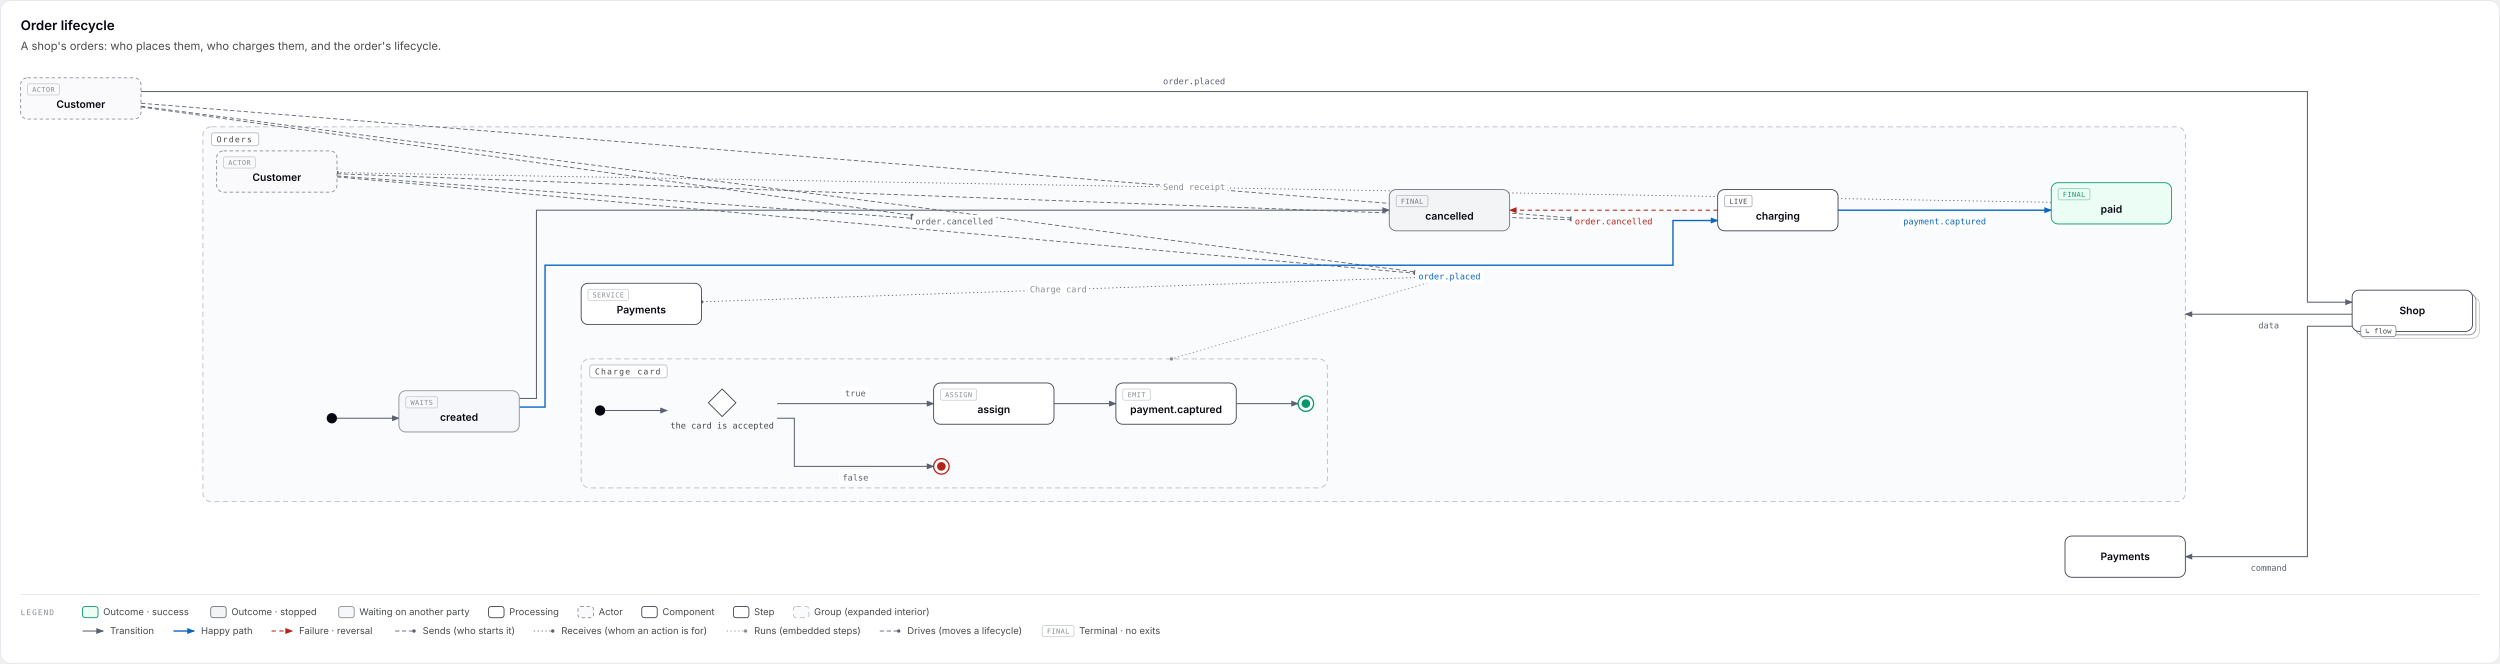
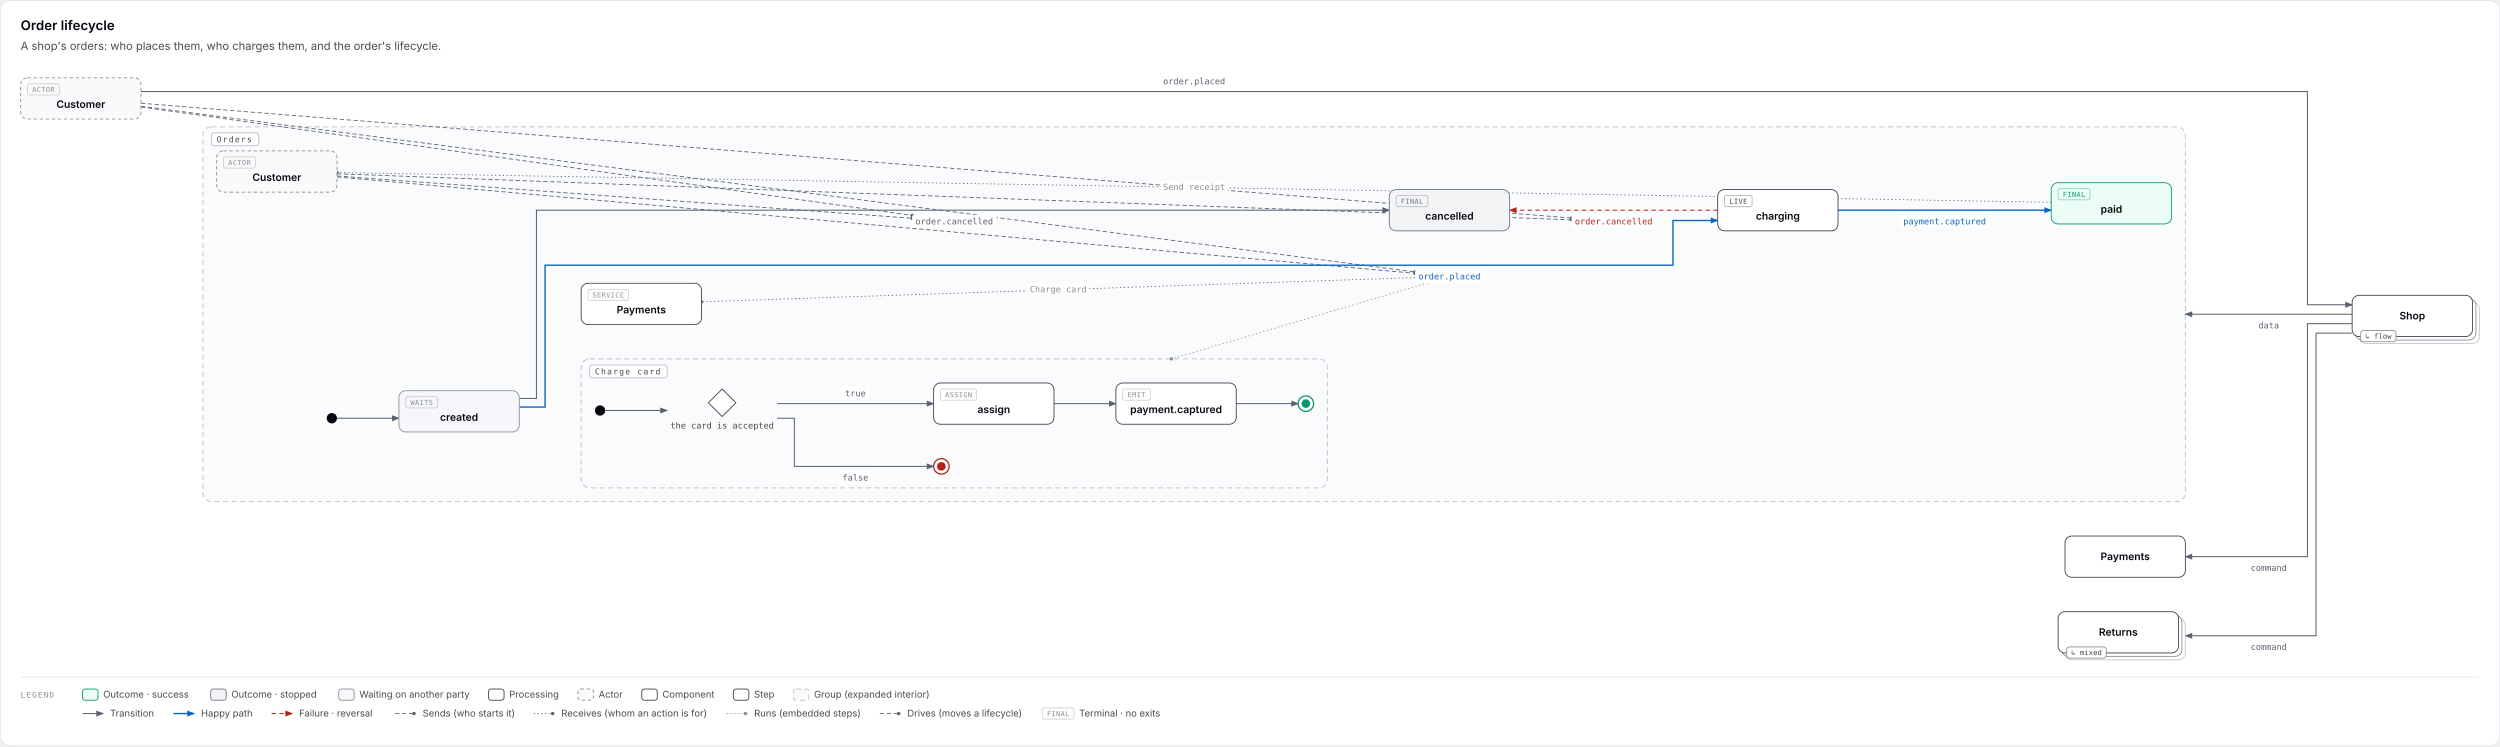
- <svg xmlns="http://www.w3.org/2000/svg" viewBox="0 0 2908 772" width="2908" height="772" role="img" aria-label="Order lifecycle">
+ <svg xmlns="http://www.w3.org/2000/svg" viewBox="0 0 2908 868" width="2908" height="868" role="img" aria-label="Order lifecycle">
  <defs>
    <marker id="sw-cnv_orderLifecycle-m-edge-default" markerWidth="9" markerHeight="7" refX="8" refY="3.5" orient="auto" markerUnits="userSpaceOnUse">
      <polygon points="0 0, 9 3.5, 0 7" fill="#5B6170" />
    </marker>
    <marker id="sw-cnv_orderLifecycle-m-edge-happy" markerWidth="9" markerHeight="7" refX="8" refY="3.5" orient="auto" markerUnits="userSpaceOnUse">
      <polygon points="0 0, 9 3.5, 0 7" fill="#0A66C2" />
    </marker>
    <marker id="sw-cnv_orderLifecycle-m-edge-failure" markerWidth="9" markerHeight="7" refX="8" refY="3.5" orient="auto" markerUnits="userSpaceOnUse">
      <polygon points="0 0, 9 3.5, 0 7" fill="#B42318" />
    </marker>
  </defs>
-   <rect x="0.5" y="0.5" width="2907" height="771" rx="12" fill="#FFFFFF" stroke="#E6E7EE" />
+   <rect x="0.5" y="0.5" width="2907" height="867" rx="12" fill="#FFFFFF" stroke="#E6E7EE" />
  <text x="24" y="35" font-family="'Inter',-apple-system,'Segoe UI',sans-serif" font-size="15.5" font-weight="600" fill="#05060F">Order lifecycle</text>
  <text x="24" y="58" font-family="'Inter',-apple-system,'Segoe UI',sans-serif" font-size="13" fill="#464849">A shop's orders: who places them, who charges them, and the order's lifecycle.</text>
  <g transform="translate(24 86.5)">
    <g class="frame" data-id="nod_orders">
      <rect x="212" y="61" width="2306" height="436" rx="10" fill="#FAFBFD" stroke="#B9BDC9" stroke-dasharray="6,4" />
      <rect x="222" y="68" width="55" height="15" rx="3" fill="#FFFFFF" stroke="#B9BDC9" />
      <text x="228" y="79" font-family="'Geist Mono','SF Mono','Fira Code',Consolas,monospace" font-size="9.5" letter-spacing="0.14em" fill="#464849">Orders</text>
    </g>
    <g class="frame" data-id="nod_chargeSteps">
      <rect x="652" y="331" width="868" height="150" rx="10" fill="#FAFBFD" stroke="#B9BDC9" stroke-dasharray="6,4" />
      <rect x="662" y="338" width="90" height="15" rx="3" fill="#FFFFFF" stroke="#B9BDC9" />
      <text x="668" y="349" font-family="'Geist Mono','SF Mono','Fira Code',Consolas,monospace" font-size="9.5" letter-spacing="0.14em" fill="#464849">Charge card</text>
    </g>
    <g class="association" data-id="drives:nod_customer:edg_chargingCancelled" data-role="drives">
      <path d="M 140 33.6 L 1804 167.1" fill="none" stroke="#5B6170" stroke-width="1" stroke-dasharray="5,3" />
      <circle cx="1804" cy="167.1" r="2" fill="#5B6170" />
    </g>
    <g class="association" data-id="drives:nod_customer:edg_createdCancelled" data-role="drives">
      <path d="M 140 37.9 L 1037 164.1" fill="none" stroke="#5B6170" stroke-width="1" stroke-dasharray="5,3" />
      <circle cx="1037" cy="164.1" r="2" fill="#5B6170" />
    </g>
    <g class="association" data-id="drives:nod_customer:edg_createdCharging" data-role="drives">
      <path d="M 140 37.1 L 1622 229.8" fill="none" stroke="#5B6170" stroke-width="1" stroke-dasharray="5,3" />
      <circle cx="1622" cy="229.8" r="2" fill="#5B6170" />
    </g>
    <g class="association" data-id="receives:edg_createdCharging:nod_paymentsHere" data-role="receives">
      <path d="M 1622 236.4 L 792 264.6" fill="none" stroke="#5B6170" stroke-width="1" stroke-dasharray="1.5,3" />
      <circle cx="792" cy="264.6" r="2" fill="#5B6170" />
      <rect x="1171" y="243.5" width="72" height="13" rx="2" fill="#FFFFFF" />
      <text x="1207" y="253.5" font-family="'Geist Mono','SF Mono','Fira Code',Consolas,monospace" font-size="10" text-anchor="middle" fill="#878E91">Charge card</text>
    </g>
    <g class="association" data-id="receives:nod_paid:nod_customerHere" data-role="receives">
      <path d="M 2362 148.8 L 368 114.2" fill="none" stroke="#5B6170" stroke-width="1" stroke-dasharray="1.5,3" />
      <circle cx="368" cy="114.2" r="2" fill="#5B6170" />
      <rect x="1326" y="124.5" width="78" height="13" rx="2" fill="#FFFFFF" />
      <text x="1365" y="134.5" font-family="'Geist Mono','SF Mono','Fira Code',Consolas,monospace" font-size="10" text-anchor="middle" fill="#878E91">Send receipt</text>
    </g>
    <g class="association" data-id="runs:edg_createdCharging:nod_chargeSteps" data-role="runs">
      <path d="M 1636.7 242.5 L 1338.6 331" fill="none" stroke="#878E91" stroke-width="1" stroke-dasharray="1.5,3" />
      <circle cx="1338.6" cy="331" r="2" fill="#878E91" />
    </g>
    <g class="association" data-id="sends:nod_customerHere:edg_chargingCancelled" data-role="sends">
      <path d="M 368 115.6 L 1804 169.2" fill="none" stroke="#5B6170" stroke-width="1" stroke-dasharray="5,3" />
      <circle cx="1804" cy="169.2" r="2" fill="#5B6170" />
    </g>
    <g class="association" data-id="sends:nod_customerHere:edg_createdCancelled" data-role="sends">
      <path d="M 368 118.2 L 1037 167.4" fill="none" stroke="#5B6170" stroke-width="1" stroke-dasharray="5,3" />
      <circle cx="1037" cy="167.4" r="2" fill="#5B6170" />
    </g>
    <g class="association" data-id="sends:nod_customerHere:edg_createdCharging" data-role="sends">
      <path d="M 368 119.3 L 1622 231.4" fill="none" stroke="#5B6170" stroke-width="1" stroke-dasharray="5,3" />
      <circle cx="1622" cy="231.4" r="2" fill="#5B6170" />
    </g>
    <path d="M 880 383 L 1062 383" fill="none" stroke="#5B6170" stroke-width="1.2" marker-end="url(#sw-cnv_orderLifecycle-m-edge-default)" data-id="edg_chargeAccepted" />
    <path d="M 680 391 L 752 391" fill="none" stroke="#5B6170" stroke-width="1.2" marker-end="url(#sw-cnv_orderLifecycle-m-edge-default)" data-id="edg_chargeCheck" />
    <path d="M 1414 383 L 1486 383" fill="none" stroke="#5B6170" stroke-width="1.2" marker-end="url(#sw-cnv_orderLifecycle-m-edge-default)" data-id="edg_chargeEnd" />
    <path d="M 1202 383 L 1274 383" fill="none" stroke="#5B6170" stroke-width="1.2" marker-end="url(#sw-cnv_orderLifecycle-m-edge-default)" data-id="edg_chargeMark" />
    <path d="M 880 400 L 900 400 L 900 456 L 1062 456" fill="none" stroke="#5B6170" stroke-width="1.2" marker-end="url(#sw-cnv_orderLifecycle-m-edge-default)" data-id="edg_chargeRefused" />
    <path d="M 1974 158 L 1732 158" fill="none" stroke="#B42318" stroke-width="1.2" stroke-dasharray="5,4" marker-end="url(#sw-cnv_orderLifecycle-m-edge-failure)" data-id="edg_chargingCancelled" />
    <path d="M 2114 158 L 2362 158" fill="none" stroke="#0A66C2" stroke-width="1.6" marker-end="url(#sw-cnv_orderLifecycle-m-edge-happy)" data-id="edg_chargingPaid" />
    <path d="M 580 377 L 600 377 L 600 158 L 1592 158" fill="none" stroke="#5B6170" stroke-width="1.2" marker-end="url(#sw-cnv_orderLifecycle-m-edge-default)" data-id="edg_createdCancelled" />
    <path d="M 580 387 L 610 387 L 610 222 L 1922 222 L 1922 170 L 1974 170" fill="none" stroke="#0A66C2" stroke-width="1.6" marker-end="url(#sw-cnv_orderLifecycle-m-edge-happy)" data-id="edg_createdCharging" />
    <path d="M 368 400 L 440 400" fill="none" stroke="#5B6170" stroke-width="1.2" marker-end="url(#sw-cnv_orderLifecycle-m-edge-default)" data-id="edg_initCreated" />
-     <path d="M 140 20 L 2660 20 L 2660 265 L 2712 265" fill="none" stroke="#5B6170" stroke-width="1.2" marker-end="url(#sw-cnv_orderLifecycle-m-edge-default)" data-id="edg_customerShop" />
+     <path d="M 140 20 L 2660 20 L 2660 268 L 2712 268" fill="none" stroke="#5B6170" stroke-width="1.2" marker-end="url(#sw-cnv_orderLifecycle-m-edge-default)" data-id="edg_customerShop" />
    <path d="M 2712 279 L 2518 279" fill="none" stroke="#5B6170" stroke-width="1.2" marker-end="url(#sw-cnv_orderLifecycle-m-edge-default)" data-id="edg_shopOrders" />
-     <path d="M 2712 293 L 2660 293 L 2660 561 L 2518 561" fill="none" stroke="#5B6170" stroke-width="1.2" marker-end="url(#sw-cnv_orderLifecycle-m-edge-default)" data-id="edg_shopPayments" />
+     <path d="M 2712 290 L 2660 290 L 2660 561 L 2518 561" fill="none" stroke="#5B6170" stroke-width="1.2" marker-end="url(#sw-cnv_orderLifecycle-m-edge-default)" data-id="edg_shopPayments" />
+     <path d="M 2712 301 L 2670 301 L 2670 653 L 2518 653" fill="none" stroke="#5B6170" stroke-width="1.2" marker-end="url(#sw-cnv_orderLifecycle-m-edge-default)" data-id="edg_shopReturns" />
    <g class="label" data-id="edg_chargeAccepted">
      <rect x="955" y="363.5" width="32" height="15" rx="2" fill="#FFFFFF" />
      <text x="971" y="374.5" font-family="'Geist Mono','SF Mono','Fira Code',Consolas,monospace" font-size="10" text-anchor="middle" fill="#5B6170">true</text>
    </g>
    <g class="label" data-id="edg_chargeRefused">
      <rect x="952" y="461.5" width="38" height="15" rx="2" fill="#FFFFFF" />
      <text x="971" y="472.5" font-family="'Geist Mono','SF Mono','Fira Code',Consolas,monospace" font-size="10" text-anchor="middle" fill="#5B6170">false</text>
    </g>
    <g class="label" data-id="edg_chargingCancelled">
      <rect x="1804" y="163.5" width="98" height="15" rx="2" fill="#FFFFFF" />
      <text x="1853" y="174.5" font-family="'Geist Mono','SF Mono','Fira Code',Consolas,monospace" font-size="10" text-anchor="middle" fill="#B42318">order.cancelled</text>
    </g>
    <g class="label" data-id="edg_chargingPaid">
      <rect x="2186" y="163.5" width="104" height="15" rx="2" fill="#FFFFFF" />
      <text x="2238" y="174.5" font-family="'Geist Mono','SF Mono','Fira Code',Consolas,monospace" font-size="10" text-anchor="middle" fill="#0A66C2">payment.captured</text>
    </g>
    <g class="label" data-id="edg_createdCancelled">
      <rect x="1037" y="163.5" width="98" height="15" rx="2" fill="#FFFFFF" />
      <text x="1086" y="174.5" font-family="'Geist Mono','SF Mono','Fira Code',Consolas,monospace" font-size="10" text-anchor="middle" fill="#5B6170">order.cancelled</text>
    </g>
    <g class="label" data-id="edg_createdCharging">
      <rect x="1622" y="227.5" width="80" height="15" rx="2" fill="#FFFFFF" />
      <text x="1662" y="238.5" font-family="'Geist Mono','SF Mono','Fira Code',Consolas,monospace" font-size="10" text-anchor="middle" fill="#0A66C2">order.placed</text>
    </g>
    <g class="label" data-id="edg_customerShop">
      <rect x="1325" y="0.5" width="80" height="15" rx="2" fill="#FFFFFF" />
      <text x="1365" y="11.5" font-family="'Geist Mono','SF Mono','Fira Code',Consolas,monospace" font-size="10" text-anchor="middle" fill="#5B6170">order.placed</text>
    </g>
    <g class="label" data-id="edg_shopOrders">
      <rect x="2599" y="284.5" width="32" height="15" rx="2" fill="#FFFFFF" />
      <text x="2615" y="295.5" font-family="'Geist Mono','SF Mono','Fira Code',Consolas,monospace" font-size="10" text-anchor="middle" fill="#5B6170">data</text>
    </g>
    <g class="label" data-id="edg_shopPayments">
      <rect x="2590" y="566.5" width="50" height="15" rx="2" fill="#FFFFFF" />
      <text x="2615" y="577.5" font-family="'Geist Mono','SF Mono','Fira Code',Consolas,monospace" font-size="10" text-anchor="middle" fill="#5B6170">command</text>
+     </g>
+     <g class="label" data-id="edg_shopReturns">
+       <rect x="2590" y="658.5" width="50" height="15" rx="2" fill="#FFFFFF" />
+       <text x="2615" y="669.5" font-family="'Geist Mono','SF Mono','Fira Code',Consolas,monospace" font-size="10" text-anchor="middle" fill="#5B6170">command</text>
    </g>
    <g class="node" data-id="nod_customer">
      <rect x="0" y="4" width="140" height="48" rx="8" fill="#FAFAFC" stroke="#878E91" stroke-width="1" stroke-dasharray="4,3" />
      <rect x="8" y="11" width="37" height="13" rx="2" fill="none" stroke="#878E91" stroke-opacity="0.5" stroke-width="0.8" />
      <text x="26.5" y="20.5" font-family="'Geist Mono','SF Mono','Fira Code',Consolas,monospace" font-size="8" letter-spacing="0.06em" text-anchor="middle" fill="#878E91">ACTOR</text>
      <text x="70" y="39" font-family="'Inter',-apple-system,'Segoe UI',sans-serif" font-size="12" font-weight="600" text-anchor="middle" fill="#05060F">Customer</text>
    </g>
    <g class="node" data-id="nod_cancelled">
      <rect x="1592" y="134" width="140" height="48" rx="8" fill="#F3F4F6" stroke="#6B7280" stroke-width="1" />
      <rect x="1600" y="141" width="37" height="13" rx="2" fill="none" stroke="#6B7280" stroke-opacity="0.5" stroke-width="0.8" />
      <text x="1618.5" y="150.5" font-family="'Geist Mono','SF Mono','Fira Code',Consolas,monospace" font-size="8" letter-spacing="0.06em" text-anchor="middle" fill="#6B7280">FINAL</text>
      <text x="1662" y="169" font-family="'Inter',-apple-system,'Segoe UI',sans-serif" font-size="12" font-weight="600" text-anchor="middle" fill="#05060F">cancelled</text>
    </g>
    <g class="node" data-id="nod_captured">
      <rect x="1274" y="359" width="140" height="48" rx="8" fill="#FFFFFF" stroke="#3B3F4A" stroke-width="1" />
      <rect x="1282" y="366" width="32" height="13" rx="2" fill="none" stroke="#878E91" stroke-opacity="0.5" stroke-width="0.8" />
      <text x="1298" y="375.5" font-family="'Geist Mono','SF Mono','Fira Code',Consolas,monospace" font-size="8" letter-spacing="0.06em" text-anchor="middle" fill="#878E91">EMIT</text>
      <text x="1344" y="394" font-family="'Inter',-apple-system,'Segoe UI',sans-serif" font-size="12" font-weight="600" text-anchor="middle" fill="#05060F">payment.captured</text>
    </g>
    <g class="node" data-id="nod_cardAccepted">
      <polygon points="816,366 832,382 816,398 800,382" fill="#FFFFFF" stroke="#3B3F4A" />
      <text x="816" y="412" font-family="'Geist Mono','SF Mono','Fira Code',Consolas,monospace" font-size="10" text-anchor="middle" fill="#464849">the card is accepted</text>
    </g>
    <g class="node" data-id="nod_chargeDeclined">
      <circle cx="1071" cy="456" r="9" fill="#FFFFFF" stroke="#B42318" stroke-width="1.5" />
      <circle cx="1071" cy="456" r="5" fill="#B42318" />
    </g>
    <g class="node" data-id="nod_chargeDone">
      <circle cx="1495" cy="383" r="9" fill="#FFFFFF" stroke="#059669" stroke-width="1.5" />
      <circle cx="1495" cy="383" r="5" fill="#059669" />
    </g>
    <g class="node" data-id="nod_chargeStart">
      <circle cx="674" cy="391" r="6" fill="#05060F" />
    </g>
    <g class="node" data-id="nod_markCharged">
      <rect x="1062" y="359" width="140" height="48" rx="8" fill="#FFFFFF" stroke="#3B3F4A" stroke-width="1" />
      <rect x="1070" y="366" width="42" height="13" rx="2" fill="none" stroke="#878E91" stroke-opacity="0.5" stroke-width="0.8" />
      <text x="1091" y="375.5" font-family="'Geist Mono','SF Mono','Fira Code',Consolas,monospace" font-size="8" letter-spacing="0.06em" text-anchor="middle" fill="#878E91">ASSIGN</text>
      <text x="1132" y="394" font-family="'Inter',-apple-system,'Segoe UI',sans-serif" font-size="12" font-weight="600" text-anchor="middle" fill="#05060F">assign</text>
    </g>
    <g class="node" data-id="nod_charging">
      <rect x="1974" y="134" width="140" height="48" rx="8" fill="#FFFFFF" stroke="#3B3F4A" stroke-width="1" />
      <rect x="1982" y="141" width="32" height="13" rx="2" fill="none" stroke="#3B3F4A" stroke-opacity="0.5" stroke-width="0.8" />
      <text x="1998" y="150.5" font-family="'Geist Mono','SF Mono','Fira Code',Consolas,monospace" font-size="8" letter-spacing="0.06em" text-anchor="middle" fill="#3B3F4A">LIVE</text>
      <text x="2044" y="169" font-family="'Inter',-apple-system,'Segoe UI',sans-serif" font-size="12" font-weight="600" text-anchor="middle" fill="#05060F">charging</text>
    </g>
    <g class="node" data-id="nod_created">
      <rect x="440" y="368" width="140" height="48" rx="8" fill="#F6F7FA" stroke="#878E91" stroke-width="1" />
      <rect x="448" y="375" width="37" height="13" rx="2" fill="none" stroke="#878E91" stroke-opacity="0.5" stroke-width="0.8" />
      <text x="466.5" y="384.5" font-family="'Geist Mono','SF Mono','Fira Code',Consolas,monospace" font-size="8" letter-spacing="0.06em" text-anchor="middle" fill="#878E91">WAITS</text>
      <text x="510" y="403" font-family="'Inter',-apple-system,'Segoe UI',sans-serif" font-size="12" font-weight="600" text-anchor="middle" fill="#05060F">created</text>
    </g>
    <g class="node" data-id="nod_customerHere">
      <rect x="228" y="89" width="140" height="48" rx="8" fill="#FAFAFC" stroke="#878E91" stroke-width="1" stroke-dasharray="4,3" />
      <rect x="236" y="96" width="37" height="13" rx="2" fill="none" stroke="#878E91" stroke-opacity="0.5" stroke-width="0.8" />
      <text x="254.5" y="105.5" font-family="'Geist Mono','SF Mono','Fira Code',Consolas,monospace" font-size="8" letter-spacing="0.06em" text-anchor="middle" fill="#878E91">ACTOR</text>
      <text x="298" y="124" font-family="'Inter',-apple-system,'Segoe UI',sans-serif" font-size="12" font-weight="600" text-anchor="middle" fill="#05060F">Customer</text>
    </g>
    <g class="node" data-id="nod_init">
      <circle cx="362" cy="400" r="6" fill="#05060F" />
    </g>
    <g class="node" data-id="nod_paid">
      <rect x="2362" y="126" width="140" height="48" rx="8" fill="#ECFDF5" stroke="#059669" stroke-width="1" />
      <rect x="2370" y="133" width="37" height="13" rx="2" fill="none" stroke="#059669" stroke-opacity="0.5" stroke-width="0.8" />
      <text x="2388.5" y="142.5" font-family="'Geist Mono','SF Mono','Fira Code',Consolas,monospace" font-size="8" letter-spacing="0.06em" text-anchor="middle" fill="#059669">FINAL</text>
      <text x="2432" y="161" font-family="'Inter',-apple-system,'Segoe UI',sans-serif" font-size="12" font-weight="600" text-anchor="middle" fill="#05060F">paid</text>
    </g>
    <g class="node" data-id="nod_paymentsHere">
      <rect x="652" y="243" width="140" height="48" rx="8" fill="#FFFFFF" stroke="#3B3F4A" stroke-width="1" />
      <rect x="660" y="250" width="47" height="13" rx="2" fill="none" stroke="#878E91" stroke-opacity="0.5" stroke-width="0.8" />
      <text x="683.5" y="259.5" font-family="'Geist Mono','SF Mono','Fira Code',Consolas,monospace" font-size="8" letter-spacing="0.06em" text-anchor="middle" fill="#878E91">SERVICE</text>
      <text x="722" y="278" font-family="'Inter',-apple-system,'Segoe UI',sans-serif" font-size="12" font-weight="600" text-anchor="middle" fill="#05060F">Payments</text>
    </g>
    <g class="node" data-id="nod_payments">
      <rect x="2378" y="537" width="140" height="48" rx="8" fill="#FFFFFF" stroke="#3B3F4A" stroke-width="1" />
      <text x="2448" y="565" font-family="'Inter',-apple-system,'Segoe UI',sans-serif" font-size="12" font-weight="600" text-anchor="middle" fill="#05060F">Payments</text>
    </g>
+     <g class="node" data-id="nod_returns">
+       <rect x="2378" y="633" width="140" height="48" rx="8" fill="#FFFFFF" stroke="#3B3F4A" stroke-opacity="0.3" />
+       <rect x="2374" y="629" width="140" height="48" rx="8" fill="#FFFFFF" stroke="#3B3F4A" stroke-opacity="0.6" />
+       <rect x="2370" y="625" width="140" height="48" rx="8" fill="#FFFFFF" stroke="#3B3F4A" stroke-width="1" />
+       <text x="2440" y="653" font-family="'Inter',-apple-system,'Segoe UI',sans-serif" font-size="12" font-weight="600" text-anchor="middle" fill="#05060F">Returns</text>
+       <g class="interior-mark">
+         <rect x="2380" y="666" width="46" height="13" rx="3" fill="#FFFFFF" stroke="#878E91" />
+         <text x="2403" y="675.5" font-family="'Geist Mono','SF Mono','Fira Code',Consolas,monospace" font-size="8.5" text-anchor="middle" fill="#464849">↳ mixed</text>
+       </g>
+     </g>
    <g class="node" data-id="nod_shop">
-       <rect x="2720" y="259" width="140" height="48" rx="8" fill="#FFFFFF" stroke="#3B3F4A" stroke-opacity="0.3" />
-       <rect x="2716" y="255" width="140" height="48" rx="8" fill="#FFFFFF" stroke="#3B3F4A" stroke-opacity="0.6" />
-       <rect x="2712" y="251" width="140" height="48" rx="8" fill="#FFFFFF" stroke="#3B3F4A" stroke-width="1" />
-       <text x="2782" y="279" font-family="'Inter',-apple-system,'Segoe UI',sans-serif" font-size="12" font-weight="600" text-anchor="middle" fill="#05060F">Shop</text>
+       <rect x="2720" y="265" width="140" height="48" rx="8" fill="#FFFFFF" stroke="#3B3F4A" stroke-opacity="0.3" />
+       <rect x="2716" y="261" width="140" height="48" rx="8" fill="#FFFFFF" stroke="#3B3F4A" stroke-opacity="0.6" />
+       <rect x="2712" y="257" width="140" height="48" rx="8" fill="#FFFFFF" stroke="#3B3F4A" stroke-width="1" />
+       <text x="2782" y="285" font-family="'Inter',-apple-system,'Segoe UI',sans-serif" font-size="12" font-weight="600" text-anchor="middle" fill="#05060F">Shop</text>
      <g class="interior-mark">
-         <rect x="2722" y="292" width="41" height="13" rx="3" fill="#FFFFFF" stroke="#878E91" />
-         <text x="2742.5" y="301.5" font-family="'Geist Mono','SF Mono','Fira Code',Consolas,monospace" font-size="8.5" text-anchor="middle" fill="#464849">↳ flow</text>
+         <rect x="2722" y="298" width="41" height="13" rx="3" fill="#FFFFFF" stroke="#878E91" />
+         <text x="2742.5" y="307.5" font-family="'Geist Mono','SF Mono','Fira Code',Consolas,monospace" font-size="8.5" text-anchor="middle" fill="#464849">↳ flow</text>
      </g>
    </g>
  </g>
-   <line x1="24" y1="691.5" x2="2884" y2="691.5" stroke="#E6E7EE" />
-   <text x="24" y="715.5" font-family="'Geist Mono','SF Mono','Fira Code',Consolas,monospace" font-size="9" letter-spacing="0.14em" fill="#878E91">LEGEND</text>
-   <rect x="96" y="705.5" width="18" height="13" rx="3" fill="#ECFDF5" stroke="#059669" />
-   <text x="120" y="715.5" font-family="'Inter',-apple-system,'Segoe UI',sans-serif" font-size="11" fill="#464849">Outcome · success</text>
-   <rect x="245.1" y="705.5" width="18" height="13" rx="3" fill="#F3F4F6" stroke="#6B7280" />
-   <text x="269.1" y="715.5" font-family="'Inter',-apple-system,'Segoe UI',sans-serif" font-size="11" fill="#464849">Outcome · stopped</text>
-   <rect x="394" y="705.5" width="18" height="13" rx="3" fill="#F6F7FA" stroke="#878E91" />
-   <text x="418" y="715.5" font-family="'Inter',-apple-system,'Segoe UI',sans-serif" font-size="11" fill="#464849">Waiting on another party</text>
-   <rect x="568.3" y="705.5" width="18" height="13" rx="3" fill="#FFFFFF" stroke="#3B3F4A" />
-   <text x="592.3" y="715.5" font-family="'Inter',-apple-system,'Segoe UI',sans-serif" font-size="11" fill="#464849">Processing</text>
-   <rect x="672.3" y="705.5" width="18" height="13" rx="3" fill="#FAFAFC" stroke="#878E91" stroke-dasharray="4,3" />
-   <text x="696.3" y="715.5" font-family="'Inter',-apple-system,'Segoe UI',sans-serif" font-size="11" fill="#464849">Actor</text>
-   <rect x="746.5" y="705.5" width="18" height="13" rx="3" fill="#FFFFFF" stroke="#3B3F4A" />
-   <text x="770.5" y="715.5" font-family="'Inter',-apple-system,'Segoe UI',sans-serif" font-size="11" fill="#464849">Component</text>
-   <rect x="853.1" y="705.5" width="18" height="13" rx="3" fill="#FFFFFF" stroke="#3B3F4A" />
-   <text x="877.1" y="715.5" font-family="'Inter',-apple-system,'Segoe UI',sans-serif" font-size="11" fill="#464849">Step</text>
-   <rect x="922.9" y="705.5" width="18" height="13" rx="3" fill="#FAFBFD" stroke="#B9BDC9" stroke-dasharray="6,4" />
-   <text x="946.9" y="715.5" font-family="'Inter',-apple-system,'Segoe UI',sans-serif" font-size="11" fill="#464849">Group (expanded interior)</text>
-   <line x1="96" y1="734" x2="120" y2="734" stroke="#5B6170" stroke-width="1.2" marker-end="url(#sw-cnv_orderLifecycle-m-edge-default)" />
-   <text x="128" y="737.5" font-family="'Inter',-apple-system,'Segoe UI',sans-serif" font-size="11" fill="#464849">Transition</text>
-   <line x1="201.8" y1="734" x2="225.8" y2="734" stroke="#0A66C2" stroke-width="1.6" marker-end="url(#sw-cnv_orderLifecycle-m-edge-happy)" />
-   <text x="233.8" y="737.5" font-family="'Inter',-apple-system,'Segoe UI',sans-serif" font-size="11" fill="#464849">Happy path</text>
-   <line x1="315.9" y1="734" x2="339.9" y2="734" stroke="#B42318" stroke-width="1.2" stroke-dasharray="5,4" marker-end="url(#sw-cnv_orderLifecycle-m-edge-failure)" />
-   <text x="347.9" y="737.5" font-family="'Inter',-apple-system,'Segoe UI',sans-serif" font-size="11" fill="#464849">Failure · reversal</text>
-   <line x1="459.6" y1="734" x2="481.6" y2="734" stroke="#5B6170" stroke-width="1" stroke-dasharray="5,3" />
-   <circle cx="481.6" cy="734" r="2" fill="#5B6170" />
-   <text x="491.6" y="737.5" font-family="'Inter',-apple-system,'Segoe UI',sans-serif" font-size="11" fill="#464849">Sends (who starts it)</text>
-   <line x1="620.9" y1="734" x2="642.9" y2="734" stroke="#5B6170" stroke-width="1" stroke-dasharray="1.5,3" />
-   <circle cx="642.9" cy="734" r="2" fill="#5B6170" />
-   <text x="652.9" y="737.5" font-family="'Inter',-apple-system,'Segoe UI',sans-serif" font-size="11" fill="#464849">Receives (whom an action is for)</text>
-   <line x1="845.2" y1="734" x2="867.2" y2="734" stroke="#878E91" stroke-width="1" stroke-dasharray="1.5,3" />
-   <circle cx="867.2" cy="734" r="2" fill="#878E91" />
-   <text x="877.2" y="737.5" font-family="'Inter',-apple-system,'Segoe UI',sans-serif" font-size="11" fill="#464849">Runs (embedded steps)</text>
-   <line x1="1023.4" y1="734" x2="1045.4" y2="734" stroke="#5B6170" stroke-width="1" stroke-dasharray="5,3" />
-   <circle cx="1045.4" cy="734" r="2" fill="#5B6170" />
-   <text x="1055.4" y="737.5" font-family="'Inter',-apple-system,'Segoe UI',sans-serif" font-size="11" fill="#464849">Drives (moves a lifecycle)</text>
-   <rect x="1212.3" y="727.5" width="37" height="13" rx="2" fill="none" stroke="#878E91" stroke-opacity="0.5" stroke-width="0.8" />
-   <text x="1230.8" y="737" font-family="'Geist Mono','SF Mono','Fira Code',Consolas,monospace" font-size="8" letter-spacing="0.06em" text-anchor="middle" fill="#878E91">FINAL</text>
-   <text x="1255.3" y="737.5" font-family="'Inter',-apple-system,'Segoe UI',sans-serif" font-size="11" fill="#464849">Terminal · no exits</text>
+   <line x1="24" y1="787.5" x2="2884" y2="787.5" stroke="#E6E7EE" />
+   <text x="24" y="811.5" font-family="'Geist Mono','SF Mono','Fira Code',Consolas,monospace" font-size="9" letter-spacing="0.14em" fill="#878E91">LEGEND</text>
+   <rect x="96" y="801.5" width="18" height="13" rx="3" fill="#ECFDF5" stroke="#059669" />
+   <text x="120" y="811.5" font-family="'Inter',-apple-system,'Segoe UI',sans-serif" font-size="11" fill="#464849">Outcome · success</text>
+   <rect x="245.1" y="801.5" width="18" height="13" rx="3" fill="#F3F4F6" stroke="#6B7280" />
+   <text x="269.1" y="811.5" font-family="'Inter',-apple-system,'Segoe UI',sans-serif" font-size="11" fill="#464849">Outcome · stopped</text>
+   <rect x="394" y="801.5" width="18" height="13" rx="3" fill="#F6F7FA" stroke="#878E91" />
+   <text x="418" y="811.5" font-family="'Inter',-apple-system,'Segoe UI',sans-serif" font-size="11" fill="#464849">Waiting on another party</text>
+   <rect x="568.3" y="801.5" width="18" height="13" rx="3" fill="#FFFFFF" stroke="#3B3F4A" />
+   <text x="592.3" y="811.5" font-family="'Inter',-apple-system,'Segoe UI',sans-serif" font-size="11" fill="#464849">Processing</text>
+   <rect x="672.3" y="801.5" width="18" height="13" rx="3" fill="#FAFAFC" stroke="#878E91" stroke-dasharray="4,3" />
+   <text x="696.3" y="811.5" font-family="'Inter',-apple-system,'Segoe UI',sans-serif" font-size="11" fill="#464849">Actor</text>
+   <rect x="746.5" y="801.5" width="18" height="13" rx="3" fill="#FFFFFF" stroke="#3B3F4A" />
+   <text x="770.5" y="811.5" font-family="'Inter',-apple-system,'Segoe UI',sans-serif" font-size="11" fill="#464849">Component</text>
+   <rect x="853.1" y="801.5" width="18" height="13" rx="3" fill="#FFFFFF" stroke="#3B3F4A" />
+   <text x="877.1" y="811.5" font-family="'Inter',-apple-system,'Segoe UI',sans-serif" font-size="11" fill="#464849">Step</text>
+   <rect x="922.9" y="801.5" width="18" height="13" rx="3" fill="#FAFBFD" stroke="#B9BDC9" stroke-dasharray="6,4" />
+   <text x="946.9" y="811.5" font-family="'Inter',-apple-system,'Segoe UI',sans-serif" font-size="11" fill="#464849">Group (expanded interior)</text>
+   <line x1="96" y1="830" x2="120" y2="830" stroke="#5B6170" stroke-width="1.2" marker-end="url(#sw-cnv_orderLifecycle-m-edge-default)" />
+   <text x="128" y="833.5" font-family="'Inter',-apple-system,'Segoe UI',sans-serif" font-size="11" fill="#464849">Transition</text>
+   <line x1="201.8" y1="830" x2="225.8" y2="830" stroke="#0A66C2" stroke-width="1.6" marker-end="url(#sw-cnv_orderLifecycle-m-edge-happy)" />
+   <text x="233.8" y="833.5" font-family="'Inter',-apple-system,'Segoe UI',sans-serif" font-size="11" fill="#464849">Happy path</text>
+   <line x1="315.9" y1="830" x2="339.9" y2="830" stroke="#B42318" stroke-width="1.2" stroke-dasharray="5,4" marker-end="url(#sw-cnv_orderLifecycle-m-edge-failure)" />
+   <text x="347.9" y="833.5" font-family="'Inter',-apple-system,'Segoe UI',sans-serif" font-size="11" fill="#464849">Failure · reversal</text>
+   <line x1="459.6" y1="830" x2="481.6" y2="830" stroke="#5B6170" stroke-width="1" stroke-dasharray="5,3" />
+   <circle cx="481.6" cy="830" r="2" fill="#5B6170" />
+   <text x="491.6" y="833.5" font-family="'Inter',-apple-system,'Segoe UI',sans-serif" font-size="11" fill="#464849">Sends (who starts it)</text>
+   <line x1="620.9" y1="830" x2="642.9" y2="830" stroke="#5B6170" stroke-width="1" stroke-dasharray="1.5,3" />
+   <circle cx="642.9" cy="830" r="2" fill="#5B6170" />
+   <text x="652.9" y="833.5" font-family="'Inter',-apple-system,'Segoe UI',sans-serif" font-size="11" fill="#464849">Receives (whom an action is for)</text>
+   <line x1="845.2" y1="830" x2="867.2" y2="830" stroke="#878E91" stroke-width="1" stroke-dasharray="1.5,3" />
+   <circle cx="867.2" cy="830" r="2" fill="#878E91" />
+   <text x="877.2" y="833.5" font-family="'Inter',-apple-system,'Segoe UI',sans-serif" font-size="11" fill="#464849">Runs (embedded steps)</text>
+   <line x1="1023.4" y1="830" x2="1045.4" y2="830" stroke="#5B6170" stroke-width="1" stroke-dasharray="5,3" />
+   <circle cx="1045.4" cy="830" r="2" fill="#5B6170" />
+   <text x="1055.4" y="833.5" font-family="'Inter',-apple-system,'Segoe UI',sans-serif" font-size="11" fill="#464849">Drives (moves a lifecycle)</text>
+   <rect x="1212.3" y="823.5" width="37" height="13" rx="2" fill="none" stroke="#878E91" stroke-opacity="0.5" stroke-width="0.8" />
+   <text x="1230.8" y="833" font-family="'Geist Mono','SF Mono','Fira Code',Consolas,monospace" font-size="8" letter-spacing="0.06em" text-anchor="middle" fill="#878E91">FINAL</text>
+   <text x="1255.3" y="833.5" font-family="'Inter',-apple-system,'Segoe UI',sans-serif" font-size="11" fill="#464849">Terminal · no exits</text>
</svg>
